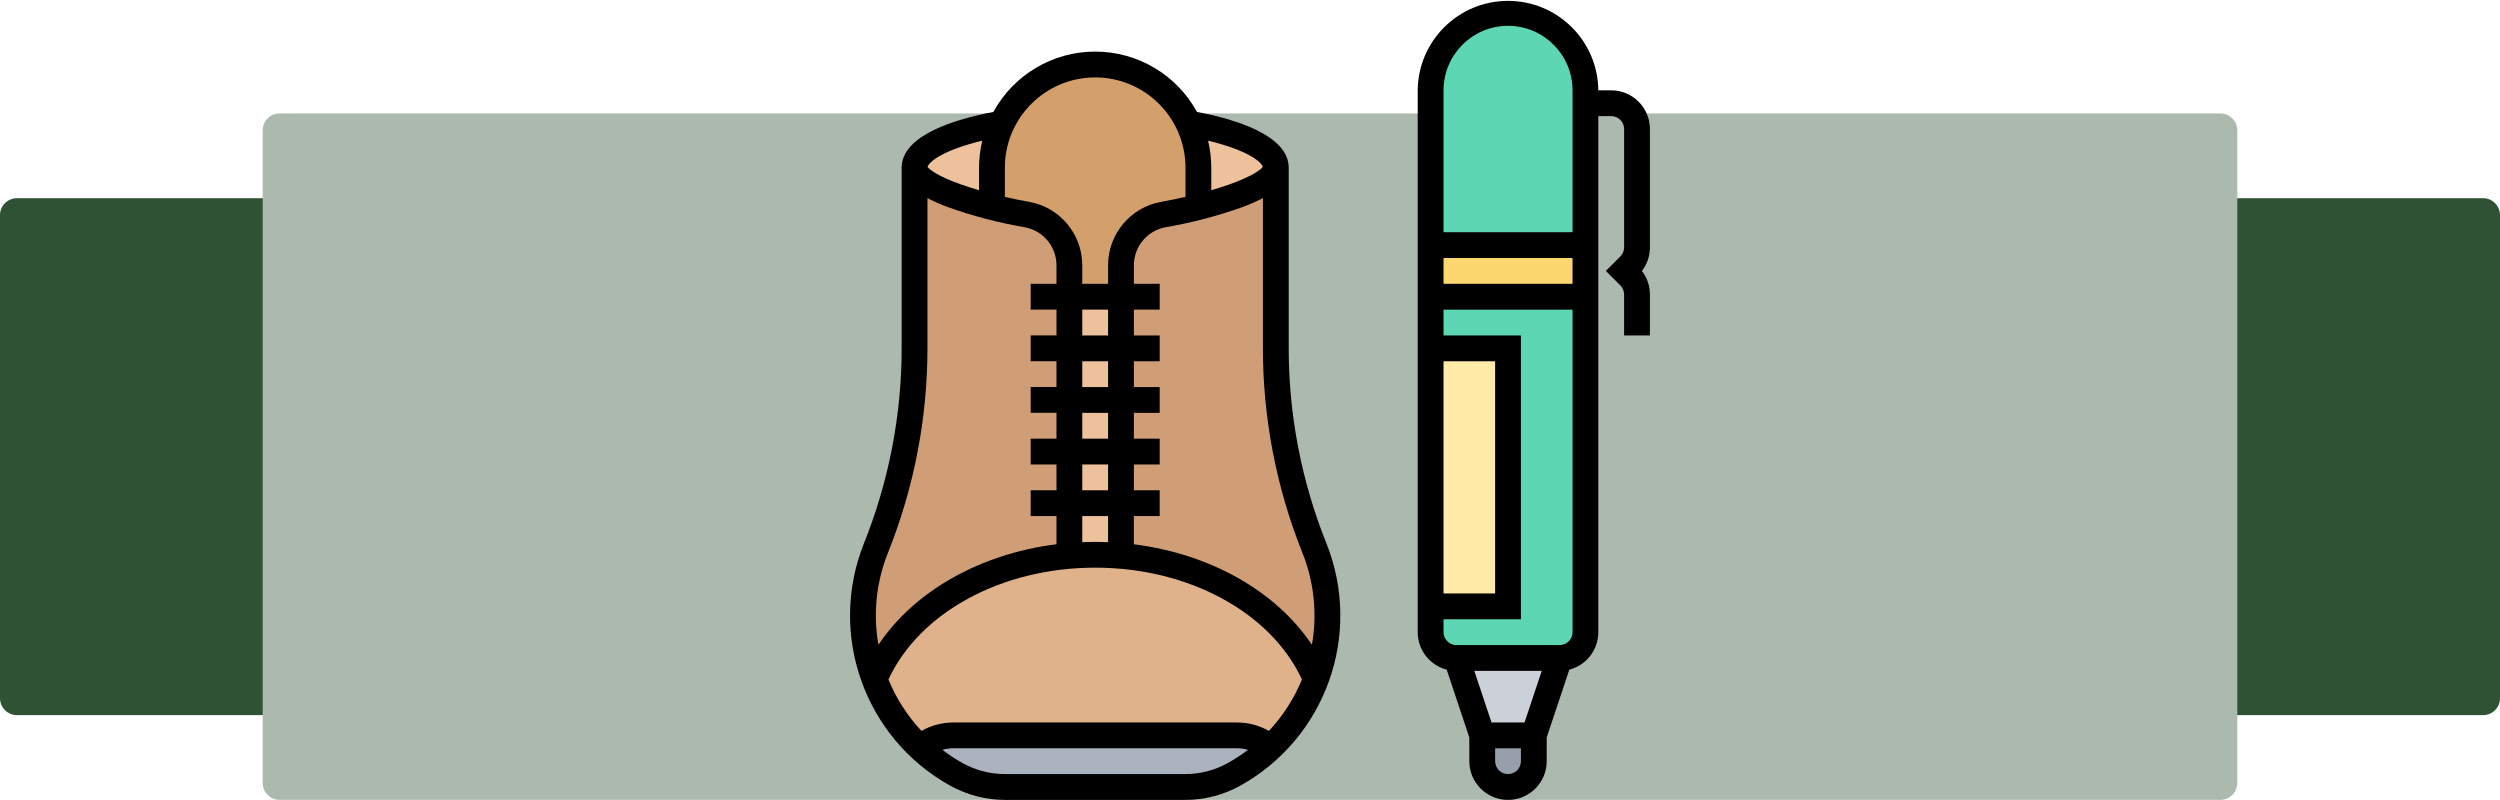
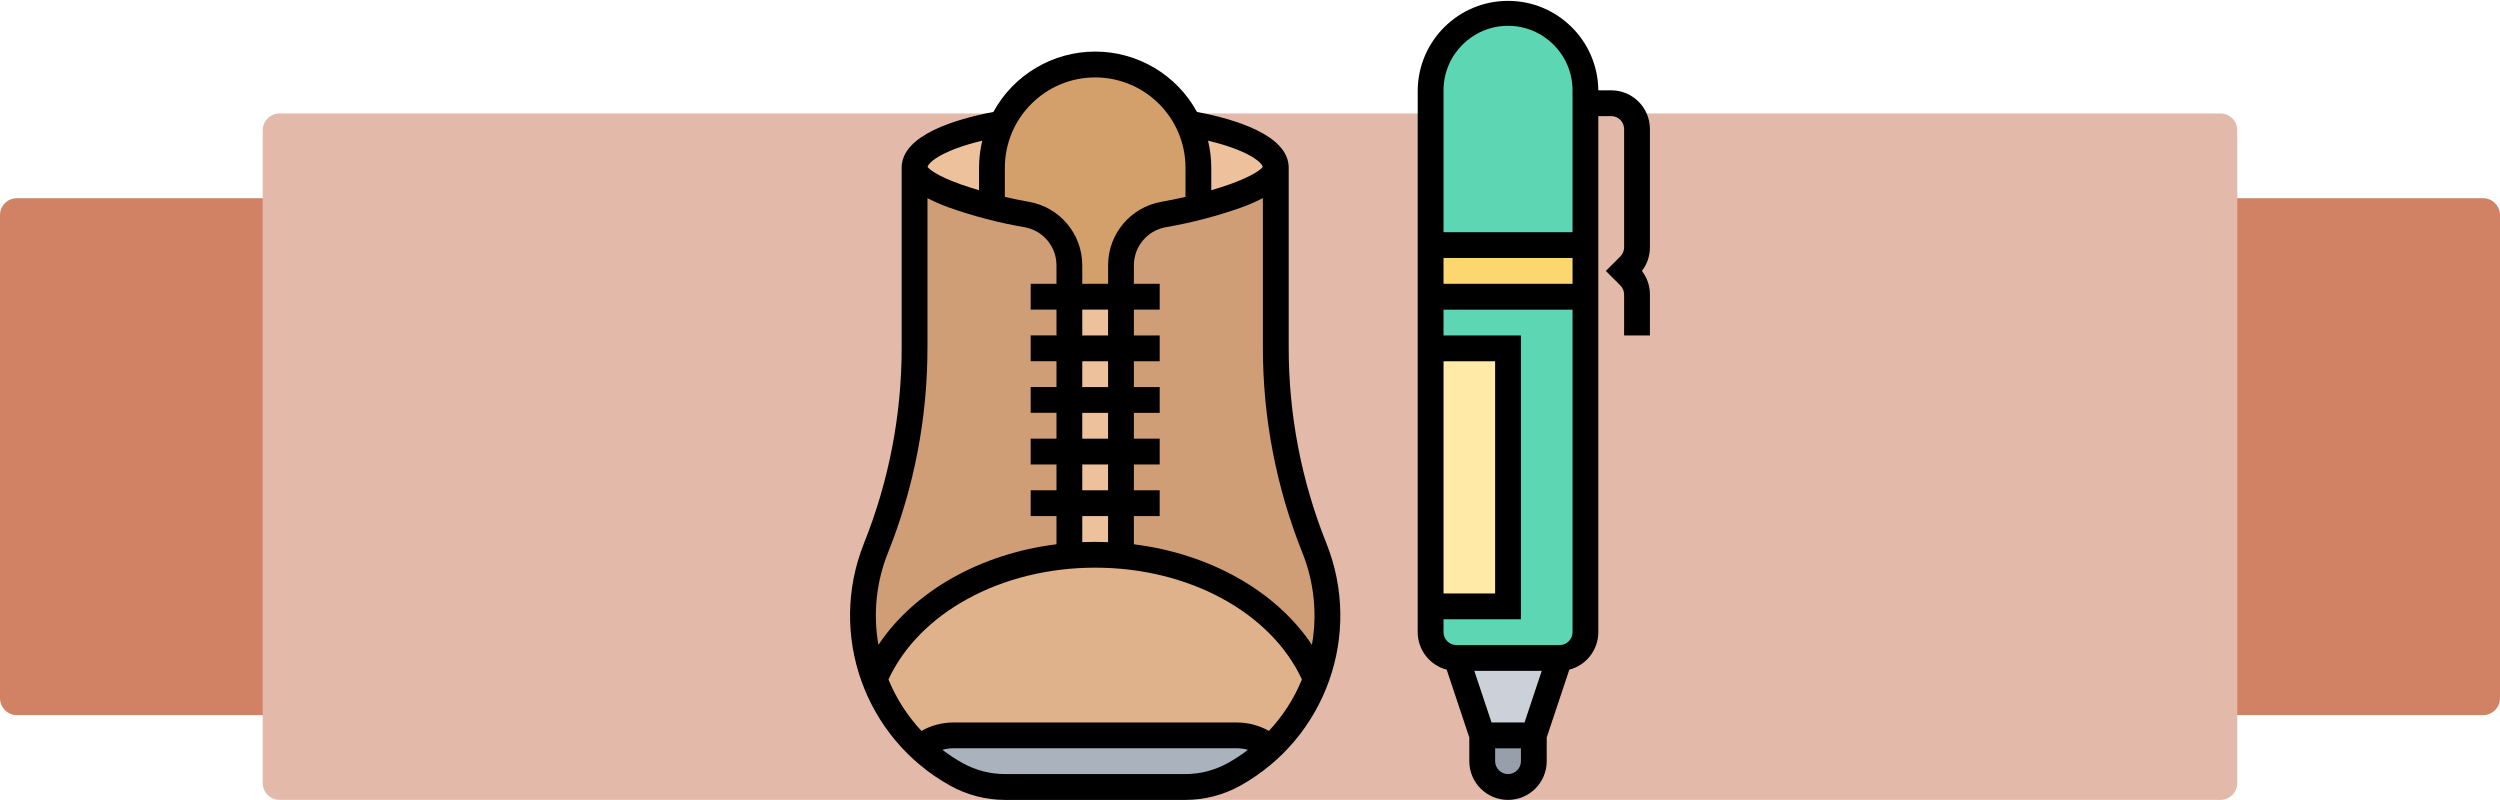
<svg xmlns="http://www.w3.org/2000/svg" width="295" height="94.387" viewBox="0 0 295 94.387">
  <g id="Grupo_1178864" data-name="Grupo 1178864" transform="translate(-1125 -1807.613)">
    <g id="Grupo_1178754" data-name="Grupo 1178754" transform="translate(1125 1821)">
-       <rect id="Rectángulo_405094" data-name="Rectángulo 405094" width="295" height="61" rx="2" transform="translate(0 10)" fill="#2f5235" />
-       <rect id="Rectángulo_405095" data-name="Rectángulo 405095" width="233" height="81" rx="2" transform="translate(31)" fill="#abb9ae" />
+       <rect id="Rectángulo_405094" data-name="Rectángulo 405094" width="295" height="61" rx="2" transform="translate(0 10)" fill="#d18265" />
+       <rect id="Rectángulo_405095" data-name="Rectángulo 405095" width="233" height="81" rx="2" transform="translate(31)" fill="#e3b9a9" />
    </g>
    <g id="pen_7242092" transform="translate(1225.307 1807.613)">
      <g id="Grupo_1178862" data-name="Grupo 1178862" transform="translate(1.522 1.522)">
        <g id="Grupo_1178848" data-name="Grupo 1178848" transform="translate(1.357 63.939)">
          <path id="Trazado_1034708" data-name="Trazado 1034708" d="M67.222,358.676a21.45,21.45,0,0,1-5.361,8.086l0,0a6.06,6.06,0,0,0-3.937-1.446H24.43a6.06,6.06,0,0,0-3.937,1.446l0,0a21.45,21.45,0,0,1-5.361-8.086c3.283-7.8,12.194-13.616,23-14.544q1.5-.131,3.045-.131t3.045.131c10.807.929,19.718,6.744,23,14.544Z" transform="translate(-15.13 -344)" fill="#dfb28b" />
        </g>
        <g id="Grupo_1178849" data-name="Grupo 1178849" transform="translate(6.717 85.253)">
          <path id="Trazado_1034709" data-name="Trazado 1034709" d="M84.668,457.446l0,0a21.487,21.487,0,0,1-4.312,3.157,11.794,11.794,0,0,1-5.728,1.484H53.34a11.787,11.787,0,0,1-5.728-1.484,21.487,21.487,0,0,1-4.312-3.157l0,0A6.06,6.06,0,0,1,47.239,456H80.731A6.06,6.06,0,0,1,84.668,457.446Z" transform="translate(-43.3 -456)" fill="#aab2bd" />
        </g>
        <g id="Grupo_1178850" data-name="Grupo 1178850" transform="translate(30.447 18.268)">
          <path id="Trazado_1034710" data-name="Trazado 1034710" d="M168,119.224v-3.705a6.087,6.087,0,0,1,5.026-5.994c1.315-.234,2.721-.533,4.108-.879v0c4.677-1.17,9.134-2.908,9.134-4.643v21.226a63.717,63.717,0,0,0,4.556,23.656A21.429,21.429,0,0,1,191,164.347c-3.283-7.8-12.194-13.616-23-14.544V119.224Z" transform="translate(-168 -104)" fill="#cf9e76" />
        </g>
        <g id="Grupo_1178851" data-name="Grupo 1178851" transform="translate(0 18.268)">
          <path id="Trazado_1034711" data-name="Trazado 1034711" d="M32.358,119.224V149.8c-10.807.929-19.718,6.744-23,14.544a21.456,21.456,0,0,1,.177-15.465,63.846,63.846,0,0,0,3.406-11.61,63.684,63.684,0,0,0,1.149-12.046V104c0,1.735,4.457,3.473,9.134,4.643v0c1.387.346,2.794.645,4.108.879a6.087,6.087,0,0,1,5.026,5.994Z" transform="translate(-8 -104)" fill="#cf9e76" />
        </g>
        <g id="Grupo_1178852" data-name="Grupo 1178852" transform="translate(38.411 13.052)">
          <path id="Trazado_1034712" data-name="Trazado 1034712" d="M209.85,76.59c6.175,1.068,10.3,3,10.3,5.216,0,1.735-4.457,3.473-9.134,4.643V81.806A12.136,12.136,0,0,0,209.85,76.59Z" transform="translate(-209.85 -76.59)" fill="#ecc19c" />
        </g>
        <g id="Grupo_1178853" data-name="Grupo 1178853" transform="translate(6.089 13.052)">
          <path id="Trazado_1034713" data-name="Trazado 1034713" d="M50.3,76.59a12.135,12.135,0,0,0-1.17,5.216v4.643C44.457,85.279,40,83.542,40,81.806,40,79.593,44.129,77.658,50.3,76.59Z" transform="translate(-40 -76.59)" fill="#ecc19c" />
        </g>
        <g id="Grupo_1178854" data-name="Grupo 1178854" transform="translate(15.224 6.089)">
          <path id="Trazado_1034714" data-name="Trazado 1034714" d="M112.358,52.179v4.645c-1.387.346-2.794.645-4.108.879a6.087,6.087,0,0,0-5.026,5.994V67.4H97.134V63.7A6.087,6.087,0,0,0,92.108,57.7c-1.315-.234-2.721-.533-4.108-.879V52.179a12.179,12.179,0,1,1,24.358,0Z" transform="translate(-88 -40)" fill="#d3a06c" />
        </g>
        <g id="Grupo_1178855" data-name="Grupo 1178855" transform="translate(24.358 33.492)">
          <path id="Trazado_1034715" data-name="Trazado 1034715" d="M142.089,214.577v0q-1.5-.131-3.045-.131t-3.045.131V184h6.089Z" transform="translate(-136 -184)" fill="#ecc19c" />
        </g>
        <g id="Grupo_1178856" data-name="Grupo 1178856" transform="translate(66.984)">
          <path id="Trazado_1034716" data-name="Trazado 1034716" d="M378.268,18.657V35.4H360V17.134a9.134,9.134,0,0,1,18.268,0Z" transform="translate(-360 -8)" fill="#5cd6b3" />
        </g>
        <g id="Grupo_1178857" data-name="Grupo 1178857" transform="translate(66.984 33.492)">
          <path id="Trazado_1034717" data-name="Trazado 1034717" d="M378.268,184v39.582a3.044,3.044,0,0,1-3.045,3.045H363.045A3.044,3.044,0,0,1,360,223.582v-3.045h9.134V190.089H360V184Z" transform="translate(-360 -184)" fill="#5cd6b3" />
        </g>
        <g id="Grupo_1178858" data-name="Grupo 1178858" transform="translate(66.984 27.403)">
          <path id="Trazado_1034718" data-name="Trazado 1034718" d="M360,152h18.268v6.089H360Z" transform="translate(-360 -152)" fill="#fcd770" />
        </g>
        <g id="Grupo_1178859" data-name="Grupo 1178859" transform="translate(66.984 39.582)">
          <path id="Trazado_1034719" data-name="Trazado 1034719" d="M360,216h9.134v30.447H360Z" transform="translate(-360 -216)" fill="#ffeaa7" />
        </g>
        <g id="Grupo_1178860" data-name="Grupo 1178860" transform="translate(70.029 76.118)">
          <path id="Trazado_1034720" data-name="Trazado 1034720" d="M388.179,408l-3.045,9.134h-6.089L376,408Z" transform="translate(-376 -408)" fill="#ccd1d9" />
        </g>
        <g id="Grupo_1178861" data-name="Grupo 1178861" transform="translate(73.074 85.253)">
          <path id="Trazado_1034721" data-name="Trazado 1034721" d="M398.089,456v3.045a3.045,3.045,0,1,1-6.089,0V456Z" transform="translate(-392 -456)" fill="#969faa" />
        </g>
      </g>
      <g id="Grupo_1178863" data-name="Grupo 1178863" transform="translate(0)">
        <path id="Trazado_1034722" data-name="Trazado 1034722" d="M379.4,15.224a4.572,4.572,0,0,0-4.567-4.567h-1.522a10.657,10.657,0,0,0-21.313,0V74.6a4.575,4.575,0,0,0,3.421,4.421l2.668,8v2.8a4.567,4.567,0,1,0,9.134,0v-2.8l2.668-8a4.576,4.576,0,0,0,3.421-4.422V13.7h1.522a1.524,1.524,0,0,1,1.522,1.522V29.186a1.511,1.511,0,0,1-.446,1.076L374.2,31.97l1.707,1.707a1.512,1.512,0,0,1,.446,1.076v4.828H379.4V34.753a4.532,4.532,0,0,0-.945-2.783,4.532,4.532,0,0,0,.945-2.783ZM362.657,3.045a7.62,7.62,0,0,1,7.612,7.612V27.4H355.045V10.657A7.62,7.62,0,0,1,362.657,3.045Zm7.612,27.4v3.045H355.045V30.447ZM355.045,42.626h6.089v27.4h-6.089Zm7.612,48.716a1.524,1.524,0,0,1-1.522-1.522V88.3h3.045V89.82A1.524,1.524,0,0,1,362.657,91.342Zm1.947-6.089h-3.895l-2.03-6.089h7.954Zm4.142-9.134H356.567a1.524,1.524,0,0,1-1.522-1.522V73.074h9.134V39.582h-9.134V36.537h15.224V74.6A1.524,1.524,0,0,1,368.746,76.118Z" transform="translate(-285.016)" />
        <path id="Trazado_1034723" data-name="Trazado 1034723" d="M51.76,66.926V45.7c0-3.877-6.464-5.755-10.822-6.58a13.694,13.694,0,0,0-24.028,0c-4.358.825-10.822,2.7-10.822,6.58V66.926A61.908,61.908,0,0,1,1.643,90.018a22.964,22.964,0,0,0,10.169,28.6A13.35,13.35,0,0,0,18.28,120.3H39.57a13.35,13.35,0,0,0,6.469-1.676,22.964,22.964,0,0,0,10.169-28.6A61.907,61.907,0,0,1,51.76,66.926Zm1.62,24.222A19.886,19.886,0,0,1,54.5,102c-4.235-6.339-12.021-10.739-21.01-11.863V86.805h3.045V83.76H33.492V80.716h3.045V77.671H33.492V74.626h3.045V71.582H33.492V68.537h3.045V65.492H33.492V62.447h3.045V59.4H33.492V57.22a4.561,4.561,0,0,1,3.768-4.5,54.1,54.1,0,0,0,9.047-2.374,21,21,0,0,0,2.408-1.058V66.926A64.938,64.938,0,0,0,53.38,91.148ZM30.447,68.537v3.045H27.4V68.537ZM27.4,65.492V62.447h3.045v3.045Zm3.045,9.134v3.045H27.4V74.626Zm0,6.089V83.76H27.4V80.716Zm0,6.089v3.08c-.505-.021-1.012-.035-1.522-.035s-1.017.014-1.522.035v-3.08ZM48.7,45.608c-.165.214-.951,1.014-4.043,2.1-.63.221-1.314.439-2.034.648V45.7a13.677,13.677,0,0,0-.379-3.19C46.79,43.6,48.54,44.976,48.7,45.608ZM28.925,35.045A10.669,10.669,0,0,1,39.582,45.7v3.444c-.941.215-1.9.412-2.853.581a7.6,7.6,0,0,0-6.281,7.494V59.4H27.4V57.22a7.6,7.6,0,0,0-6.281-7.494c-.952-.169-1.912-.365-2.853-.581V45.7A10.669,10.669,0,0,1,28.925,35.045ZM15.6,42.511a13.679,13.679,0,0,0-.379,3.19v2.656c-.72-.21-1.4-.427-2.034-.648-3.092-1.087-3.877-1.887-4.043-2.1C9.309,44.976,11.06,43.6,15.6,42.511ZM4.469,91.148A64.934,64.934,0,0,0,9.134,66.926V49.292a21,21,0,0,0,2.408,1.058,54.1,54.1,0,0,0,9.047,2.374,4.56,4.56,0,0,1,3.768,4.5V59.4H21.313v3.045h3.045v3.045H21.313v3.045h3.045v3.045H21.313v3.045h3.045v3.045H21.313v3.045h3.045V83.76H21.313v3.045h3.045v3.328C15.368,91.258,7.583,95.659,3.347,102A19.888,19.888,0,0,1,4.469,91.148Zm40.09,24.811a10.3,10.3,0,0,1-4.99,1.293H18.28a10.3,10.3,0,0,1-4.99-1.293,19.907,19.907,0,0,1-2.391-1.565,4.549,4.549,0,0,1,1.279-.187H45.671a4.555,4.555,0,0,1,1.279.187,19.876,19.876,0,0,1-2.391,1.565Zm4.867-3.8a7.614,7.614,0,0,0-3.755-.994H12.179a7.613,7.613,0,0,0-3.755.994,19.956,19.956,0,0,1-3.893-6.07C8.2,98.173,17.9,92.895,28.925,92.895s20.729,5.278,24.394,13.192A19.961,19.961,0,0,1,49.426,112.157Z" transform="translate(0 -25.911)" />
      </g>
    </g>
  </g>
</svg>
